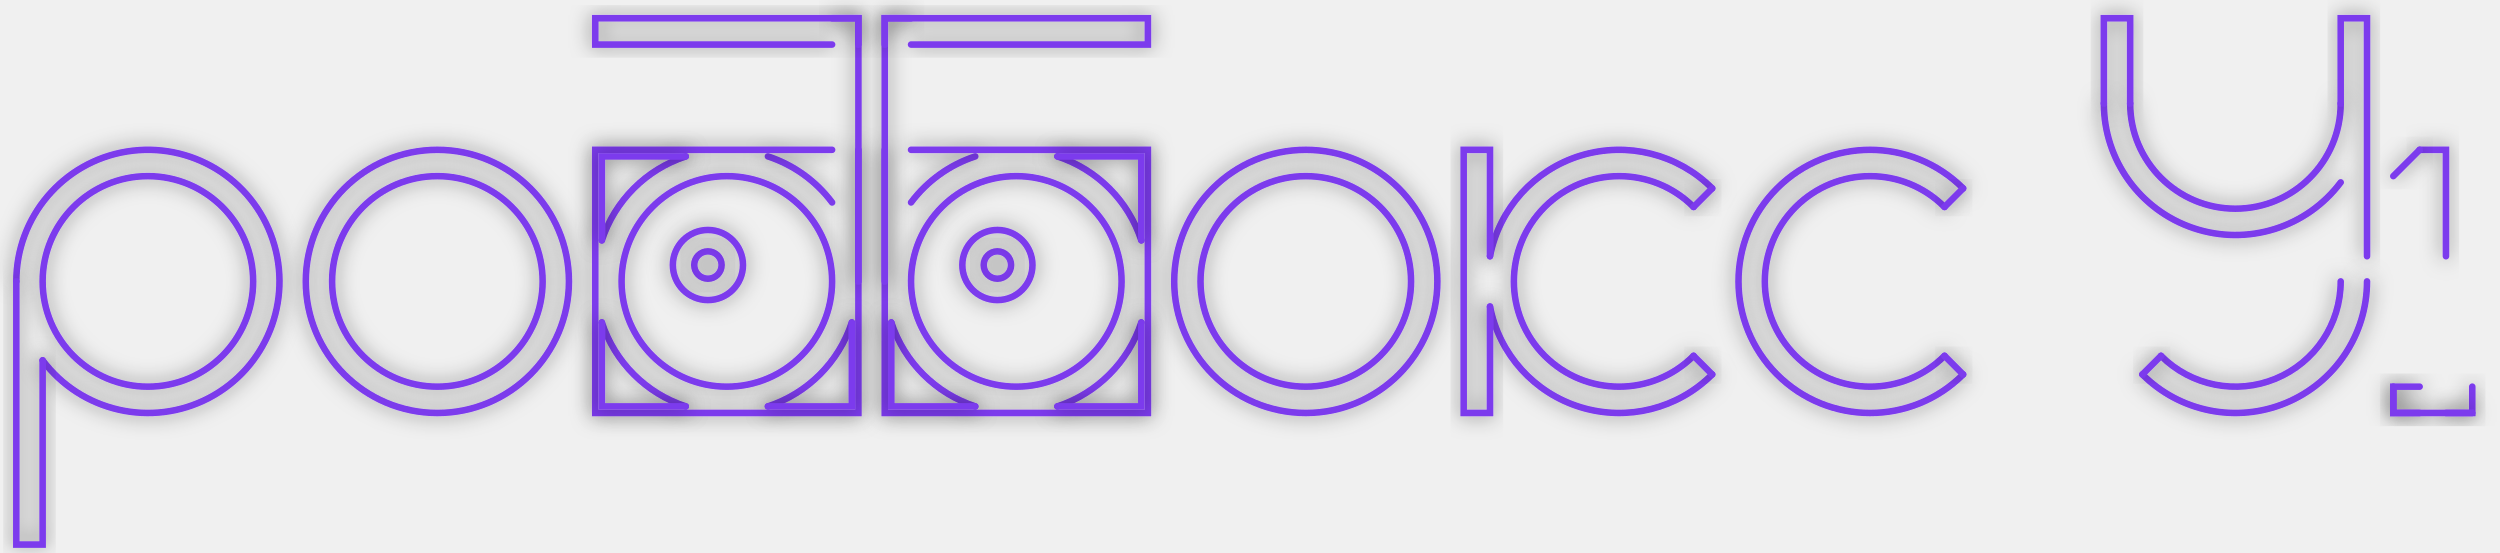
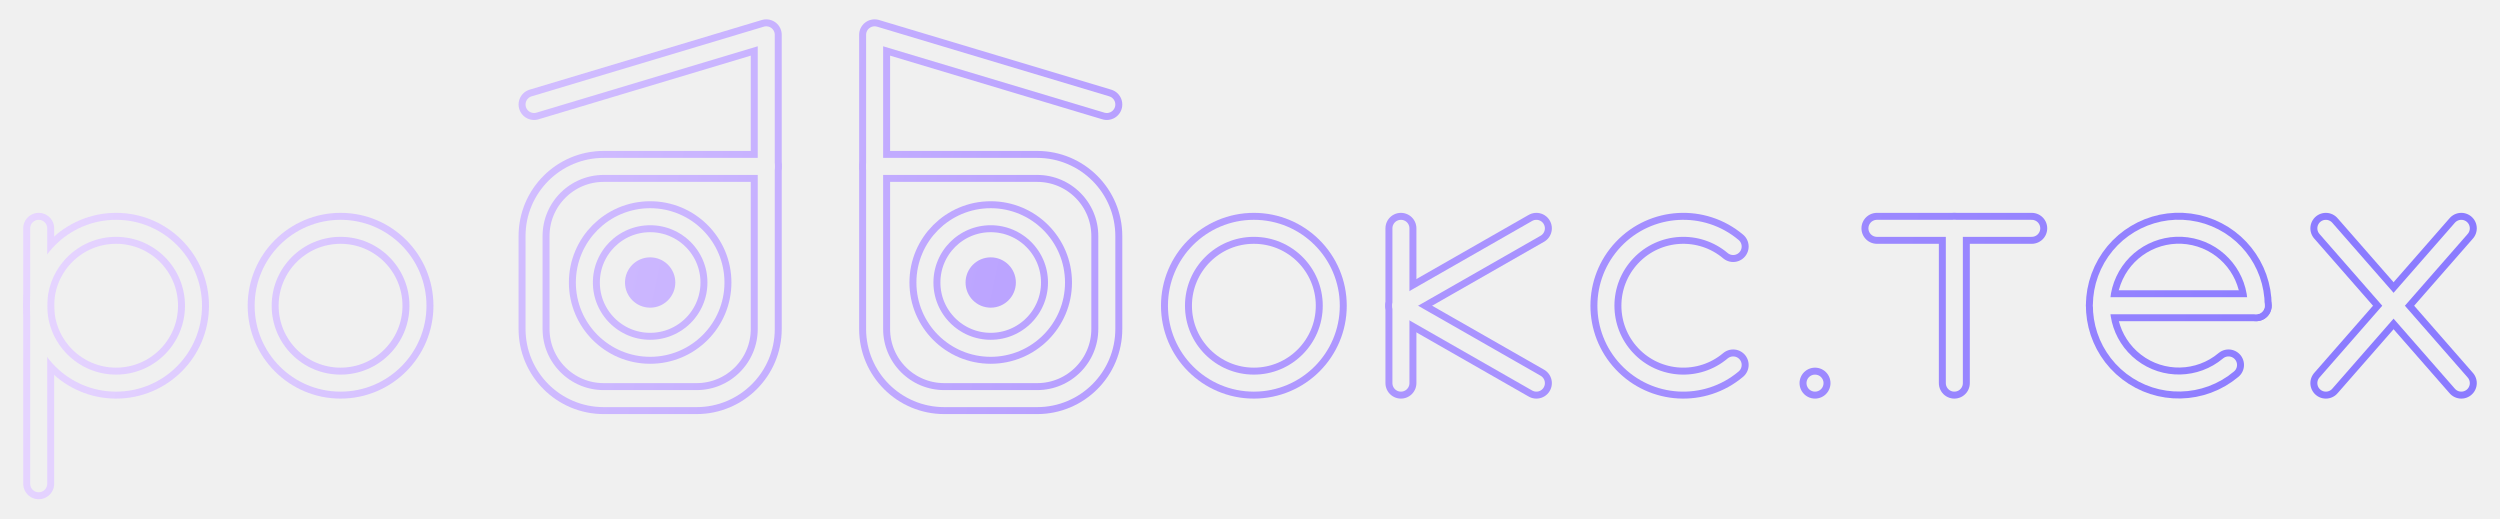
- <svg xmlns="http://www.w3.org/2000/svg" width="1900" height="420" viewBox="-820 -110 1900 420" version="1.1" id="svg1">
-   <defs id="defs1">
-     <filter id="shadow" x="-50%" y="-50%" width="200%" height="200%">
-       <feGaussianBlur in="SourceAlpha" stdDeviation="7.5" />
-       <feOffset dx="0" dy="0" result="offsetblur" />
-       <feComponentTransfer>
-         <feFuncA type="linear" slope="0.5" />
-       </feComponentTransfer>
-       <feMerge>
-         <feMergeNode />
-         <feMergeNode in="SourceGraphic" />
-       </feMerge>
-     </filter>
+ <svg xmlns="http://www.w3.org/2000/svg" viewBox="-12 -206 1292 268" width="1292" height="268" role="img" aria-label="роббокс.тех">
+   <defs>
+     <linearGradient id="ink" gradientUnits="userSpaceOnUse" x1="0" y1="-190" x2="1180" y2="60">
+       <stop offset="0" stop-color="#E9D8FF" />
+       <stop offset="0.5" stop-color="#B49CFF" />
+       <stop offset="1" stop-color="#8B7BFF" />
+     </linearGradient>
+     <g id="skeleton" fill="none">
+       <g transform="translate(0,0)">
+         <path d="M8 -88 L8 44" />
+         <circle cx="48" cy="-48" r="40" />
+       </g>
+       <g transform="translate(116,0)">
+         <circle cx="48" cy="-48" r="40" />
+       </g>
+       <g transform="translate(392,0) scale(-1,1)">
+         <path d="M8 -120 L92 -120 A36 36 0 0 1 128 -84 L128 -36 A36 36 0 0 1 92 0 L44 0 A36 36 0 0 1 8 -36 Z" />
+         <path d="M8 -120 L8 -188 L128 -152" />
+         <circle cx="68" cy="-60" r="34" />
+       </g>
+       <g transform="translate(432,0)">
+         <path d="M8 -120 L92 -120 A36 36 0 0 1 128 -84 L128 -36 A36 36 0 0 1 92 0 L44 0 A36 36 0 0 1 8 -36 Z" />
+         <path d="M8 -120 L8 -188 L128 -152" />
+         <circle cx="68" cy="-60" r="34" />
+       </g>
+       <g transform="translate(588,0)">
+         <circle cx="48" cy="-48" r="40" />
+       </g>
+       <g transform="translate(704,0)">
+         <path d="M8 -88 L8 -8" />
+         <path d="M8 -48 L78 -88" />
+         <path d="M8 -48 L78 -8" />
+       </g>
+       <g transform="translate(810,0)">
+         <path d="M73.7 -78.6 A40 40 0 1 0 73.7 -17.4" />
+       </g>
+       <g transform="translate(918,0)">
+         <path d="M8 -8 L8 -8" />
+       </g>
+       <g transform="translate(950,0)">
+         <path d="M8 -88 L88 -88" />
+         <path d="M48 -88 L48 -8" />
+       </g>
+       <g transform="translate(1066,0)">
+         <path d="M88 -48 A40 40 0 1 0 73.7 -17.4" />
+         <path d="M8 -48 L88 -48" />
+       </g>
+       <g transform="translate(1182,0)">
+         <path d="M8 -88 L78 -8" />
+         <path d="M78 -88 L8 -8" />
+       </g>
+     </g>
+     <mask id="tube">
+       <g stroke="#fff" stroke-width="16" stroke-linecap="round" stroke-linejoin="round">
+         <use href="#skeleton" />
+       </g>
+       <g stroke="#000" stroke-width="8.8" stroke-linecap="round" stroke-linejoin="round">
+         <use href="#skeleton" />
+       </g>
+       <circle class="pupil" cx="324" cy="-60" r="13" fill="#fff" />
+       <circle class="pupil" cx="500" cy="-60" r="13" fill="#fff" />
+     </mask>
+     <style>
+       .pupil { transform-box: fill-box; transform-origin: center; animation: blink 5.8s infinite; }
+       @keyframes blink { 0%,88%,100% { transform: scaleY(1); } 91%,93% { transform: scaleY(0.12); } }
+       @media (prefers-reduced-motion: reduce) { .pupil { animation: none; } }
+     </style>
  </defs>
-   <g id="layer1">
-     <path d="m -787.603,163.862 a 100,100 0 1 0 -20,-60" style="fill:none;stroke:#7C3AED;stroke-width:5;stroke-linecap:round;filter:url(#shadow)" id="path5" />
-     <path d="m -387.603,103.862 a 100,100 0 0 0 -200,0 100,100 0 0 0 200,0 z" style="fill:none;stroke:#7C3AED;stroke-width:5;stroke-linecap:round;filter:url(#shadow)" id="path6" />
-     <path d="m -142.603,135.087 a 100,100 0 0 0 63.775,63.775" style="fill:none;stroke:#7C3AED;stroke-width:5;stroke-linecap:round;filter:url(#shadow)" id="path7" />
-     <path d="M -16.378,198.862 A 100,100 0 0 0 47.397,135.087" style="fill:none;stroke:#7C3AED;stroke-width:5;stroke-linecap:round;filter:url(#shadow)" id="path8" />
-     <path d="M 47.397,72.637 A 100,100 0 0 0 -16.378,8.862" style="fill:none;stroke:#7C3AED;stroke-width:5;stroke-linecap:round;filter:url(#shadow)" id="path9" />
-     <path d="M -78.828,8.862 A 100,100 0 0 0 -127.603,43.862" style="fill:none;stroke:#7C3AED;stroke-width:5;stroke-linecap:round;filter:url(#shadow)" id="path10" />
-     <path d="m 272.397,103.862 a 100,100 0 0 0 -200,0 100,100 0 0 0 200,0 z" style="fill:none;stroke:#7C3AED;stroke-width:5;stroke-linecap:round;filter:url(#shadow)" id="path11" />
-     <path d="M 481.261,33.151 A 100,100 0 0 0 312.397,84.731" style="fill:none;stroke:#7C3AED;stroke-width:5;stroke-linecap:round;filter:url(#shadow)" id="path12" />
-     <path d="m 312.397,122.992 a 100,100 0 0 0 168.864,51.58" style="fill:none;stroke:#7C3AED;stroke-width:5;stroke-linecap:round;filter:url(#shadow)" id="path13" />
-     <path d="m 671.972,33.151 a 100,100 0 1 0 0,141.421" style="fill:none;stroke:#7C3AED;stroke-width:5;stroke-linecap:round;filter:url(#shadow)" id="path14" />
-     <path d="M -127.603,3.862 H 52.397 V 203.862 H -147.603 V 3.862" style="fill:none;stroke:#7C3AED;stroke-width:5;stroke-linecap:round;filter:url(#shadow)" id="path15" />
-     <path d="m -627.603,103.862 a 80,80 0 0 0 -160,0 80,80 0 0 0 160,0 z" style="fill:none;stroke:#7C3AED;stroke-width:5;stroke-linecap:round;filter:url(#shadow)" id="path16" />
-     <path d="m -407.603,103.862 a 80,80 0 0 0 -160,0 80,80 0 0 0 160,0 z" style="fill:none;stroke:#7C3AED;stroke-width:5;stroke-linecap:round;filter:url(#shadow)" id="path17" />
-     <path d="m 32.397,103.862 a 80,80 0 0 0 -160,0 80,80 0 0 0 160,0 z" style="fill:none;stroke:#7C3AED;stroke-width:5;stroke-linecap:round;filter:url(#shadow)" id="path18" />
-     <path d="m 252.397,103.862 a 80,80 0 0 0 -160,0 80,80 0 0 0 160,0 z" style="fill:none;stroke:#7C3AED;stroke-width:5;stroke-linecap:round;filter:url(#shadow)" id="path19" />
-     <path d="m 467.119,47.293 a 80,80 0 1 0 0,113.137" style="fill:none;stroke:#7C3AED;stroke-width:5;stroke-linecap:round;filter:url(#shadow)" id="path20" />
-     <path d="m 657.829,47.293 a 80,80 0 1 0 0,113.137" style="fill:none;stroke:#7C3AED;stroke-width:5;stroke-linecap:round;filter:url(#shadow)" id="path21" />
-     <path style="fill:none;stroke:#7C3AED;stroke-width:5;stroke-linecap:round;filter:url(#shadow)" d="m 292.396,3.861 h 20.003" id="path22" />
-     <path style="fill:none;stroke:#7C3AED;stroke-width:5;stroke-linecap:round;filter:url(#shadow)" d="M 312.398,3.861 V 84.731" id="path23" />
-     <path style="fill:none;stroke:#7C3AED;stroke-width:5;stroke-linecap:round;filter:url(#shadow)" d="m 312.398,122.992 v 80.87" id="path24" />
-     <path d="m 312.397,122.992 v 80.87 H 292.397 V 3.862 h 20 V 84.731" style="fill:none;stroke:#7C3AED;stroke-width:5;stroke-linecap:round;filter:url(#shadow)" id="path25" />
-     <path style="fill:none;stroke:#7C3AED;stroke-width:5;stroke-linecap:round;filter:url(#shadow)" d="M 467.127,47.292 481.255,33.15" id="path26" />
-     <path style="fill:none;stroke:#7C3AED;stroke-width:5;stroke-linecap:round;filter:url(#shadow)" d="m 467.127,160.431 14.129,14.142" id="path27" />
-     <path style="fill:none;stroke:#7C3AED;stroke-width:5;stroke-linecap:round;filter:url(#shadow)" d="M 657.838,47.292 671.967,33.15" id="path28" />
-     <path style="fill:none;stroke:#7C3AED;stroke-width:5;stroke-linecap:round;filter:url(#shadow)" d="m 657.838,160.431 14.129,14.142" id="path29" />
-     <path style="fill:none;stroke:#7C3AED;stroke-width:5;stroke-linecap:round;filter:url(#shadow)" d="M -787.602,163.863 V 303.862" id="path30" />
-     <path d="m -787.603,163.862 v 140 h -20 v -200" style="fill:none;stroke:#7C3AED;stroke-width:5;stroke-linecap:round;filter:url(#shadow)" id="path31" />
-     <path style="fill:none;stroke:#7C3AED;stroke-width:5;stroke-linecap:round;filter:url(#shadow)" d="M -127.604,-76.138 V 3.861" id="path32" />
-     <path style="fill:none;stroke:#7C3AED;stroke-width:5;stroke-linecap:round;filter:url(#shadow)" d="M -127.604,8.862 V 43.861" id="path33" />
-     <path d="M -127.603,-76.138 V 3.862" style="fill:none;stroke:#7C3AED;stroke-width:5;stroke-linecap:round;filter:url(#shadow)" id="path34" />
-     <path d="M -127.603,8.862 V 43.862" style="fill:none;stroke:#7C3AED;stroke-width:5;stroke-linecap:round;filter:url(#shadow)" id="path35" />
-     <path d="M -147.603,103.862 V -96.138 h 20" style="fill:none;stroke:#7C3AED;stroke-width:5;stroke-linecap:round;filter:url(#shadow)" id="path36" />
-     <path style="fill:none;stroke:#7C3AED;stroke-width:5;stroke-linecap:round;filter:url(#shadow)" d="M 52.392,-76.138 H -127.604" id="path37" />
-     <path d="M -147.603,-76.138 V -96.138 H 52.397 v 20 H -127.603" style="fill:none;stroke:#7C3AED;stroke-width:5;stroke-linecap:round;filter:url(#shadow)" id="path38" />
-     <path d="M -187.603,43.862 A 100,100 0 0 0 -236.378,8.862" style="fill:none;stroke:#7C3AED;stroke-width:5;stroke-linecap:round;filter:url(#shadow)" id="path39" />
-     <path d="M -298.828,8.862 A 100,100 0 0 0 -362.603,72.637" style="fill:none;stroke:#7C3AED;stroke-width:5;stroke-linecap:round;filter:url(#shadow)" id="path40" />
-     <path d="m -362.603,135.087 a 100,100 0 0 0 63.775,63.775" style="fill:none;stroke:#7C3AED;stroke-width:5;stroke-linecap:round;filter:url(#shadow)" id="path41" />
-     <path d="m -236.378,198.862 a 100,100 0 0 0 63.775,-63.775" style="fill:none;stroke:#7C3AED;stroke-width:5;stroke-linecap:round;filter:url(#shadow)" id="path42" />
-     <path d="M -187.603,3.862 H -367.603 V 203.862 h 200 V 3.862" style="fill:none;stroke:#7C3AED;stroke-width:5;stroke-linecap:round;filter:url(#shadow)" id="path43" />
-     <path d="m -187.603,103.862 a 80,80 0 0 0 -160,0 80,80 0 0 0 160,0 z" style="fill:none;stroke:#7C3AED;stroke-width:5;stroke-linecap:round;filter:url(#shadow)" id="path44" />
-     <path style="fill:none;stroke:#7C3AED;stroke-width:5;stroke-linecap:round;filter:url(#shadow)" d="M -187.611,-76.138 V 3.861" id="path45" />
-     <path style="fill:none;stroke:#7C3AED;stroke-width:5;stroke-linecap:round;filter:url(#shadow)" d="M -187.611,8.862 V 43.861" id="path46" />
-     <path d="M -187.603,-76.138 V 3.862" style="fill:none;stroke:#7C3AED;stroke-width:5;stroke-linecap:round;filter:url(#shadow)" id="path47" />
-     <path d="M -167.603,103.862 V -96.138 h -20" style="fill:none;stroke:#7C3AED;stroke-width:5;stroke-linecap:round;filter:url(#shadow)" id="path48" />
-     <path style="fill:none;stroke:#7C3AED;stroke-width:5;stroke-linecap:round;filter:url(#shadow)" d="m -367.607,-76.138 h 179.996" id="path49" />
-     <path d="M -167.603,-76.138 V -96.138 H -367.603 v 20 h 180" style="fill:none;stroke:#7C3AED;stroke-width:5;stroke-linecap:round;filter:url(#shadow)" id="path50" />
-     <path d="m -271.573,91.416 a 10.401,10.401 0 0 0 -20.803,0 10.401,10.401 0 0 0 20.803,0 z" style="fill:none;stroke:#7C3AED;stroke-width:5;stroke-linecap:round;filter:url(#shadow)" id="path51" />
-     <path d="m -51.573,91.416 a 10.401,10.401 0 0 0 -20.803,0 10.401,10.401 0 0 0 20.803,0 z" style="fill:none;stroke:#7C3AED;stroke-width:5;stroke-linecap:round;filter:url(#shadow)" id="path52" />
-     <path d="m -255.324,91.416 a 26.65,26.65 0 0 0 -53.3,0 26.65,26.65 0 0 0 53.3,0 z" style="fill:none;stroke:#7C3AED;stroke-width:5;stroke-linecap:round;filter:url(#shadow)" id="path53" />
-     <path d="m -172.603,135.087 v 63.775 h -63.775" style="fill:none;stroke:#7C3AED;stroke-width:5;stroke-linecap:round;filter:url(#shadow)" id="path54" />
-     <path d="m -298.828,198.862 h -63.775 v -63.775" style="fill:none;stroke:#7C3AED;stroke-width:5;stroke-linecap:round;filter:url(#shadow)" id="path55" />
-     <path d="M -362.603,72.637 V 8.862 h 63.775" style="fill:none;stroke:#7C3AED;stroke-width:5;stroke-linecap:round;filter:url(#shadow)" id="path56" />
-     <path d="m -236.378,8.862 h 48.775" style="fill:none;stroke:#7C3AED;stroke-width:5;stroke-linecap:round;filter:url(#shadow)" id="path57" />
-     <path d="m -127.603,8.862 h 48.775" style="fill:none;stroke:#7C3AED;stroke-width:5;stroke-linecap:round;filter:url(#shadow)" id="path58" />
-     <path d="M -16.378,8.862 H 47.397 V 72.637" style="fill:none;stroke:#7C3AED;stroke-width:5;stroke-linecap:round;filter:url(#shadow)" id="path59" />
-     <path d="m 47.397,135.087 v 63.775 h -63.775" style="fill:none;stroke:#7C3AED;stroke-width:5;stroke-linecap:round;filter:url(#shadow)" id="path60" />
-     <path d="M -78.828,198.862 H -142.603 V 135.087" style="fill:none;stroke:#7C3AED;stroke-width:5;stroke-linecap:round;filter:url(#shadow)" id="path61" />
-     <path d="m -35.324,91.416 a 26.65,26.65 0 0 0 -53.3,0 26.65,26.65 0 0 0 53.3,0 z" style="fill:none;stroke:#7C3AED;stroke-width:5;stroke-linecap:round;filter:url(#shadow)" id="path62" />
-     <path d="M 808.215,174.573 A 100,100 0 0 0 978.926,103.862" style="fill:none;stroke:#7C3AED;stroke-width:5;stroke-linecap:round;filter:url(#shadow)" id="path63" />
-     <path d="M 822.357,160.431 A 80,80 0 0 0 958.926,103.862" style="fill:none;stroke:#7C3AED;stroke-width:5;stroke-linecap:round;filter:url(#shadow)" id="path64" />
-     <path d="M 1018.926,84.731 V 183.862" style="fill:none;stroke:#7C3AED;stroke-width:5;stroke-linecap:round;filter:url(#shadow)" id="path65" />
-     <path d="M 1018.926,203.862 H 998.926 V 183.862" style="fill:none;stroke:#7C3AED;stroke-width:5;stroke-linecap:round;filter:url(#shadow)" id="path66" />
-     <path style="fill:none;stroke:#7C3AED;stroke-width:5;stroke-linecap:round;filter:url(#shadow)" d="m 778.938,-96.138 h 19.976" id="path67" />
-     <path style="fill:none;stroke:#7C3AED;stroke-width:5;stroke-linecap:round;filter:url(#shadow)" d="m 958.934,-96.138 h 20.003" id="path68" />
-     <path d="m 778.926,-31.394 a 100,100 0 0 0 180,60" style="fill:none;stroke:#7C3AED;stroke-width:5;stroke-linecap:round;filter:url(#shadow)" id="path69" />
-     <path d="m 798.926,-31.394 a 80,80 0 0 0 160,0" style="fill:none;stroke:#7C3AED;stroke-width:5;stroke-linecap:round;filter:url(#shadow)" id="path70" />
-     <path d="M 978.926,84.731 V 103.862" style="fill:none;stroke:#7C3AED;stroke-width:5;stroke-linecap:round;filter:url(#shadow)" id="path71" />
-     <path d="M 958.926,103.862 V 28.606" style="fill:none;stroke:#7C3AED;stroke-width:5;stroke-linecap:round;filter:url(#shadow)" id="path72" />
-     <path d="M 958.926,-31.394 V -96.138 H 978.926 V 84.731" style="fill:none;stroke:#7C3AED;stroke-width:5;stroke-linecap:round;filter:url(#shadow)" id="path73" />
-     <path style="fill:none;stroke:#7C3AED;stroke-width:5;stroke-linecap:round;filter:url(#shadow)" d="m 822.356,160.431 -14.129,14.142" id="path74" />
-     <path d="M 798.926,-31.394 V -96.138 H 778.926 V -31.394" style="fill:none;stroke:#7C3AED;stroke-width:5;stroke-linecap:round;filter:url(#shadow)" id="path75" />
-     <path d="M 1038.926,84.731 V 183.862" style="fill:none;stroke:#7C3AED;stroke-width:5;stroke-linecap:round;filter:url(#shadow)" id="path76" />
-     <path d="M 1038.926,203.862 H 1018.926" style="fill:none;stroke:#7C3AED;stroke-width:5;stroke-linecap:round;filter:url(#shadow)" id="path77" />
-     <path d="M 1018.926,183.862 V 23.862" style="fill:none;stroke:#7C3AED;stroke-width:5;stroke-linecap:round;filter:url(#shadow)" id="path78" />
-     <path d="m 1018.926,3.862 h 20 V 84.731" style="fill:none;stroke:#7C3AED;stroke-width:5;stroke-linecap:round;filter:url(#shadow)" id="path79" />
-     <path d="m 1058.926,183.862 v 20 h -20" style="fill:none;stroke:#7C3AED;stroke-width:5;stroke-linecap:round;filter:url(#shadow)" id="path80" />
-     <path d="M 1058.926,203.862 H 998.926 V 183.862 H 1018.926" style="fill:none;stroke:#7C3AED;stroke-width:5;stroke-linecap:round;filter:url(#shadow)" id="path81" />
-     <path d="m 1038.926,183.862 h 20" style="fill:none;stroke:#7C3AED;stroke-width:5;stroke-linecap:round;filter:url(#shadow)" id="path82" />
-     <path d="M 1018.926,23.862 H 998.926" style="fill:none;stroke:#7C3AED;stroke-width:5;stroke-linecap:round;filter:url(#shadow)" id="path83" />
-     <path style="fill:none;stroke:#7C3AED;stroke-width:5;stroke-linecap:round;filter:url(#shadow)" d="M 1018.915,3.861 998.913,23.861" id="path84" />
-   </g>
+   <rect x="-12" y="-206" width="1292" height="268" fill="url(#ink)" mask="url(#tube)" />
</svg>
